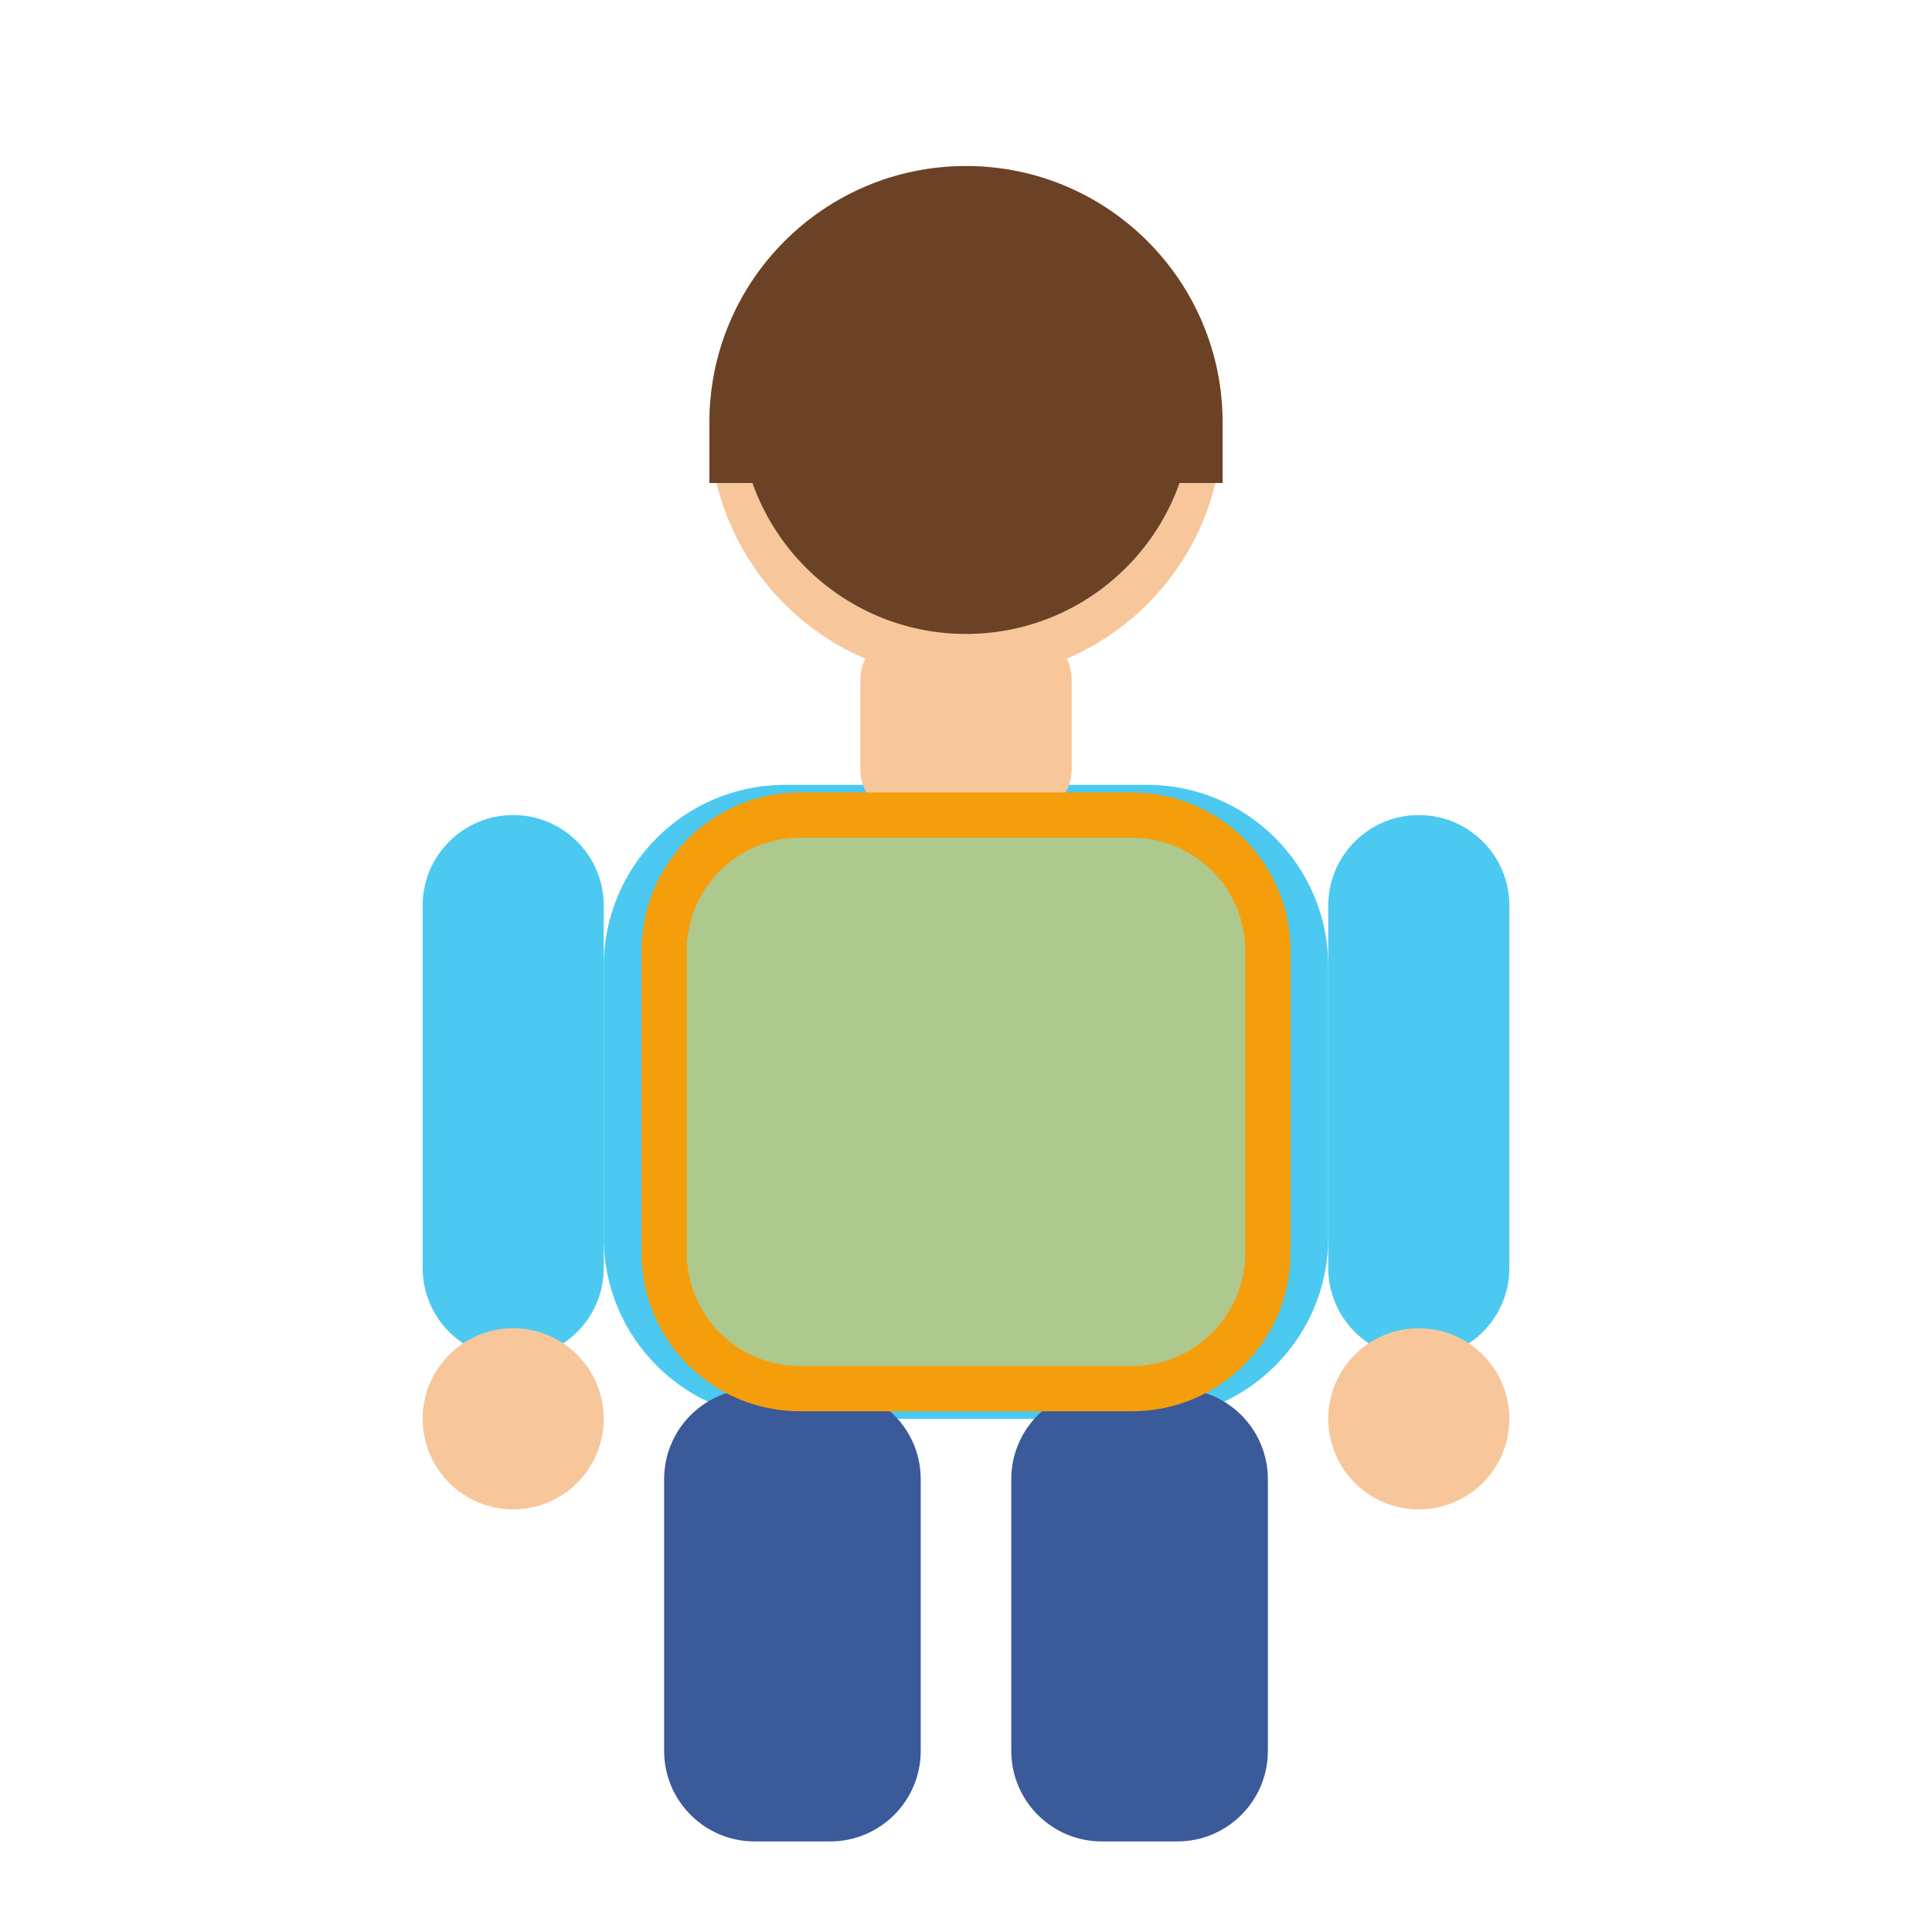
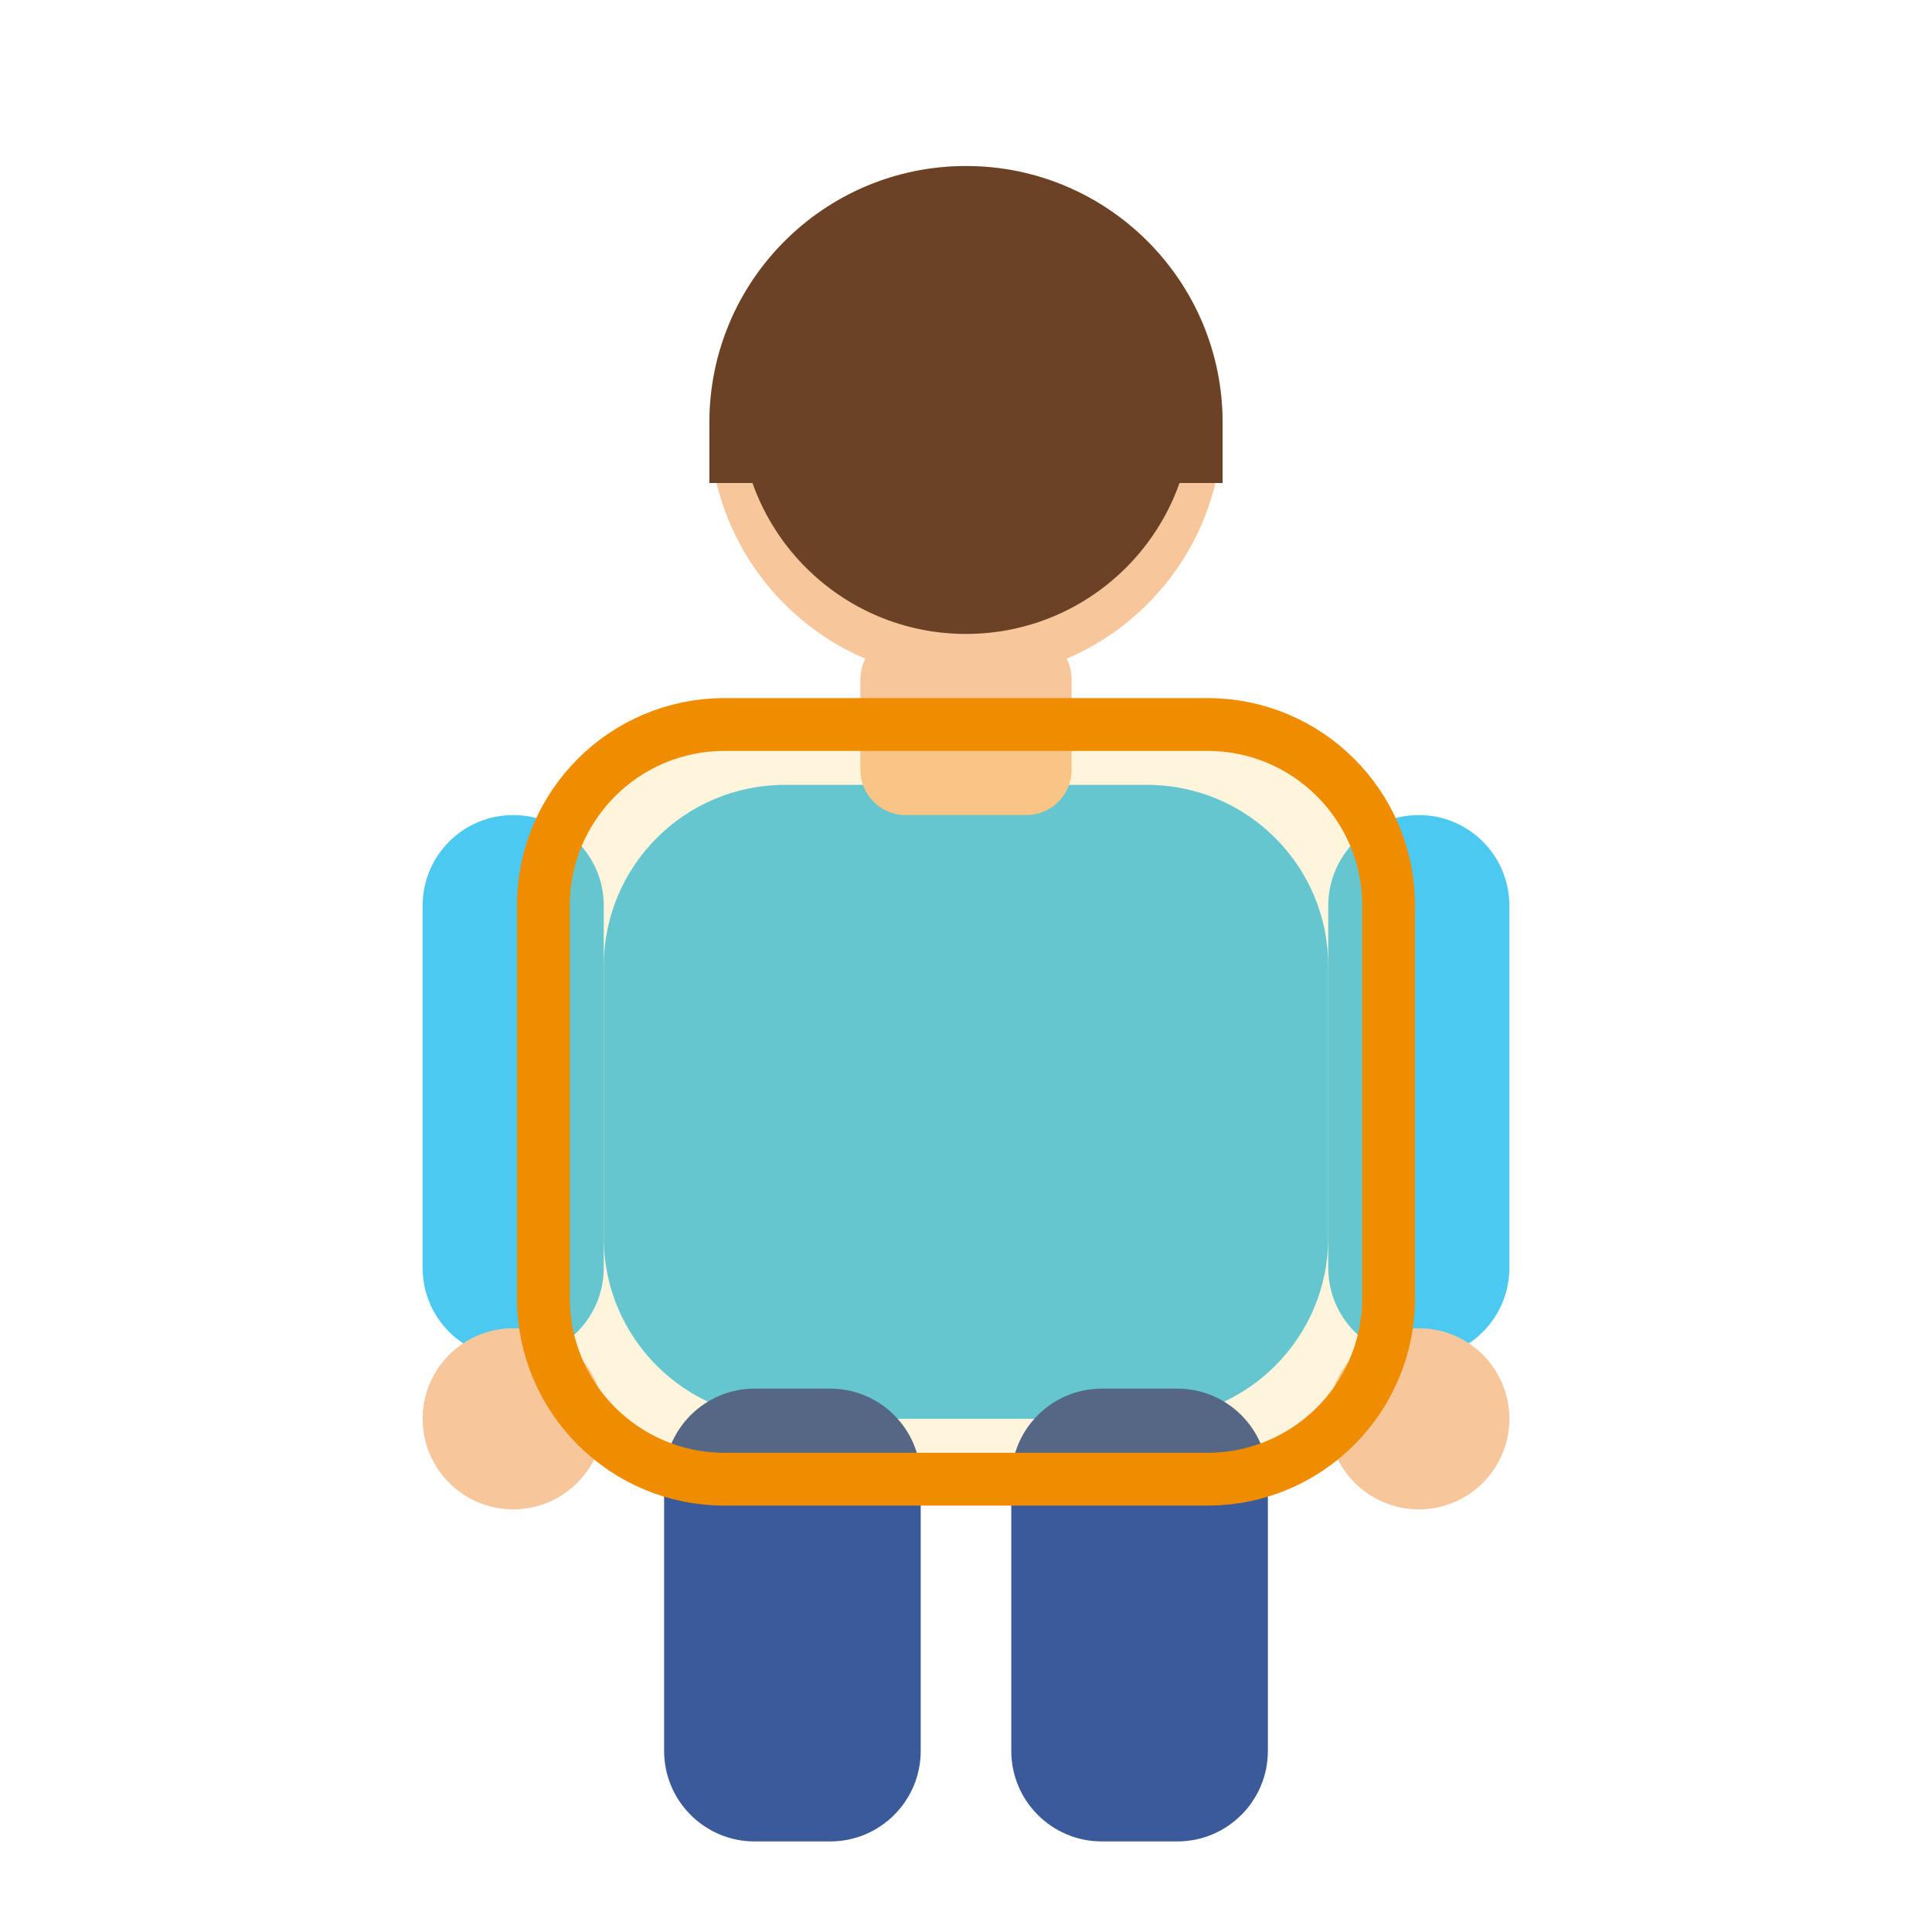
<svg xmlns="http://www.w3.org/2000/svg" viewBox="0 0 128 128" width="128" height="128">
  <rect x="40" y="52" width="48" height="42" rx="12" fill="#4CC9F0" />
  <rect x="28" y="54" width="12" height="36" rx="6" fill="#4CC9F0" />
  <rect x="88" y="54" width="12" height="36" rx="6" fill="#4CC9F0" />
  <circle cx="34" cy="94" r="6" fill="#F7C79B" />
  <circle cx="94" cy="94" r="6" fill="#F7C79B" />
  <rect x="44" y="92" width="17" height="30" rx="6" fill="#3A5A99" />
  <rect x="67" y="92" width="17" height="30" rx="6" fill="#3A5A99" />
  <rect x="57" y="42" width="14" height="12" rx="3" fill="#F7C79B" />
  <circle cx="64" cy="28" r="17" fill="#F7C79B" />
  <path d="M47,28 a17,17 0 0 1 34,0 v4 h-34 Z" fill="#6B4226" />
  <circle cx="64" cy="27" r="15" fill="#6B4226" />
-   <rect x="44" y="54" width="40" height="38" rx="9" fill="#FFC83D" fill-opacity=".55" stroke="#F59E0B" stroke-width="3" stroke-linecap="round" />
+   <rect x="36" y="48" width="56" height="50" rx="12" fill="#FFB703" fill-opacity=".14" stroke="#F08C00" stroke-width="3.5" stroke-linejoin="round" />
</svg>
